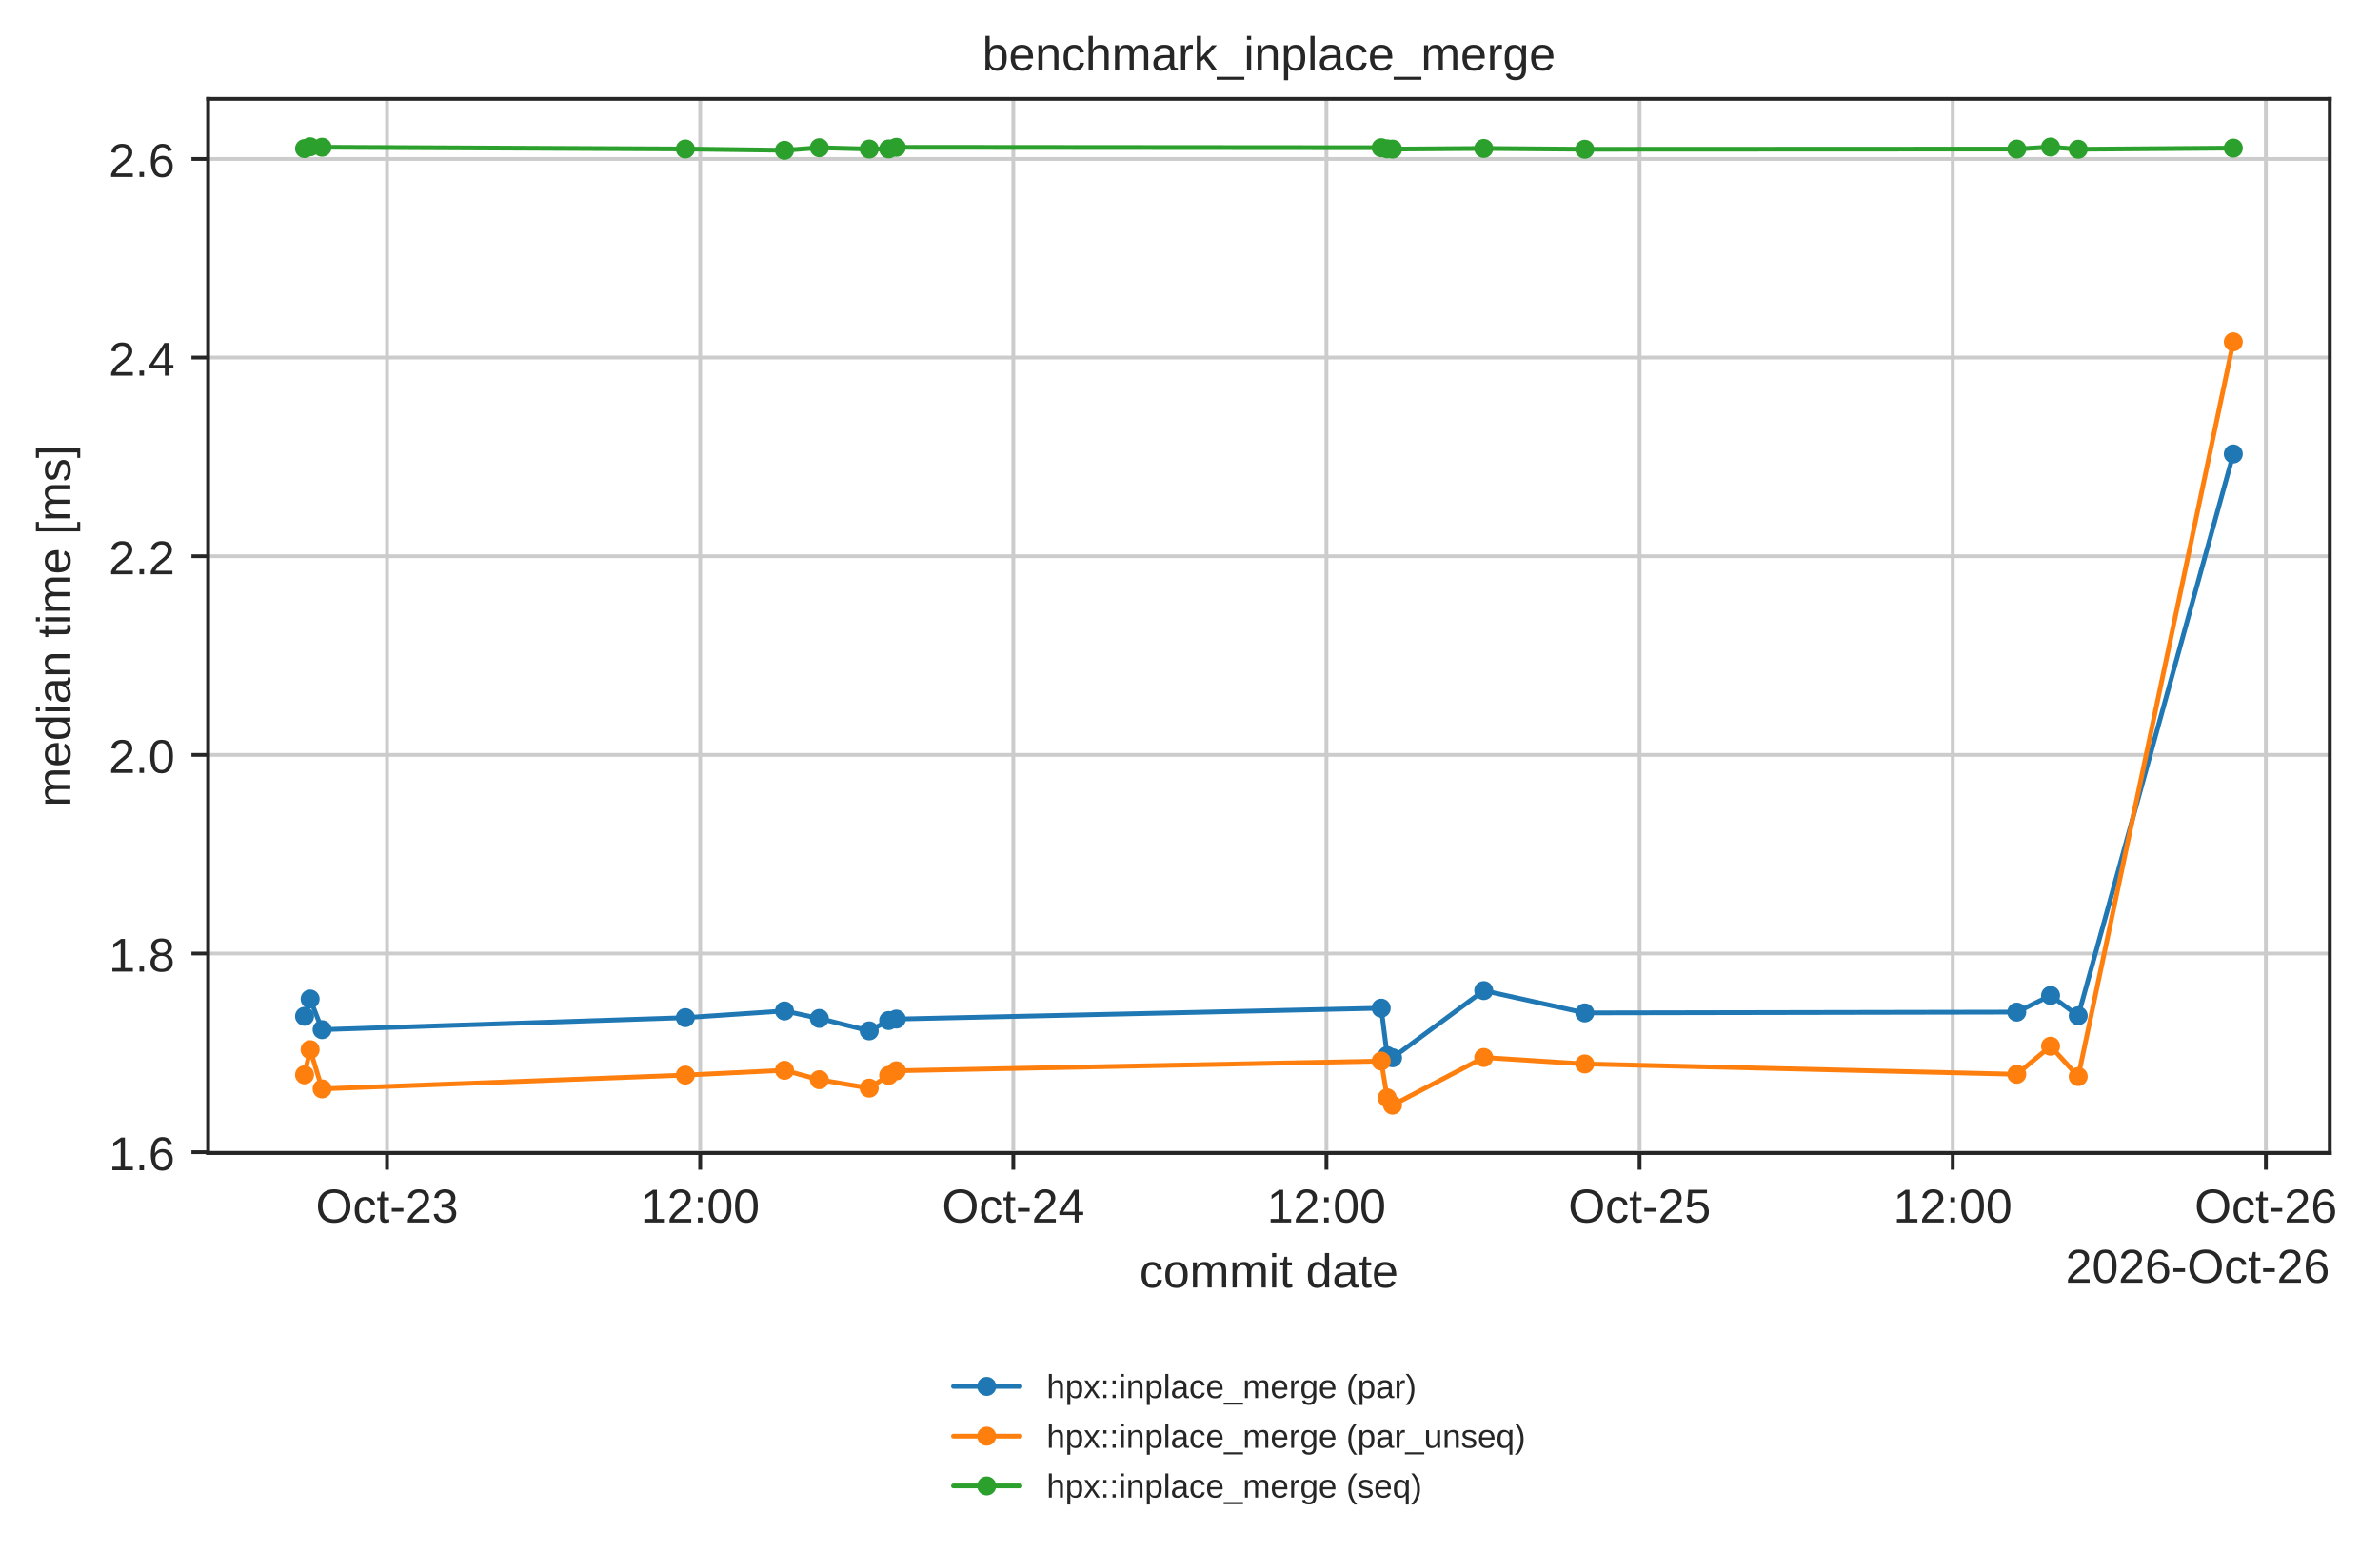
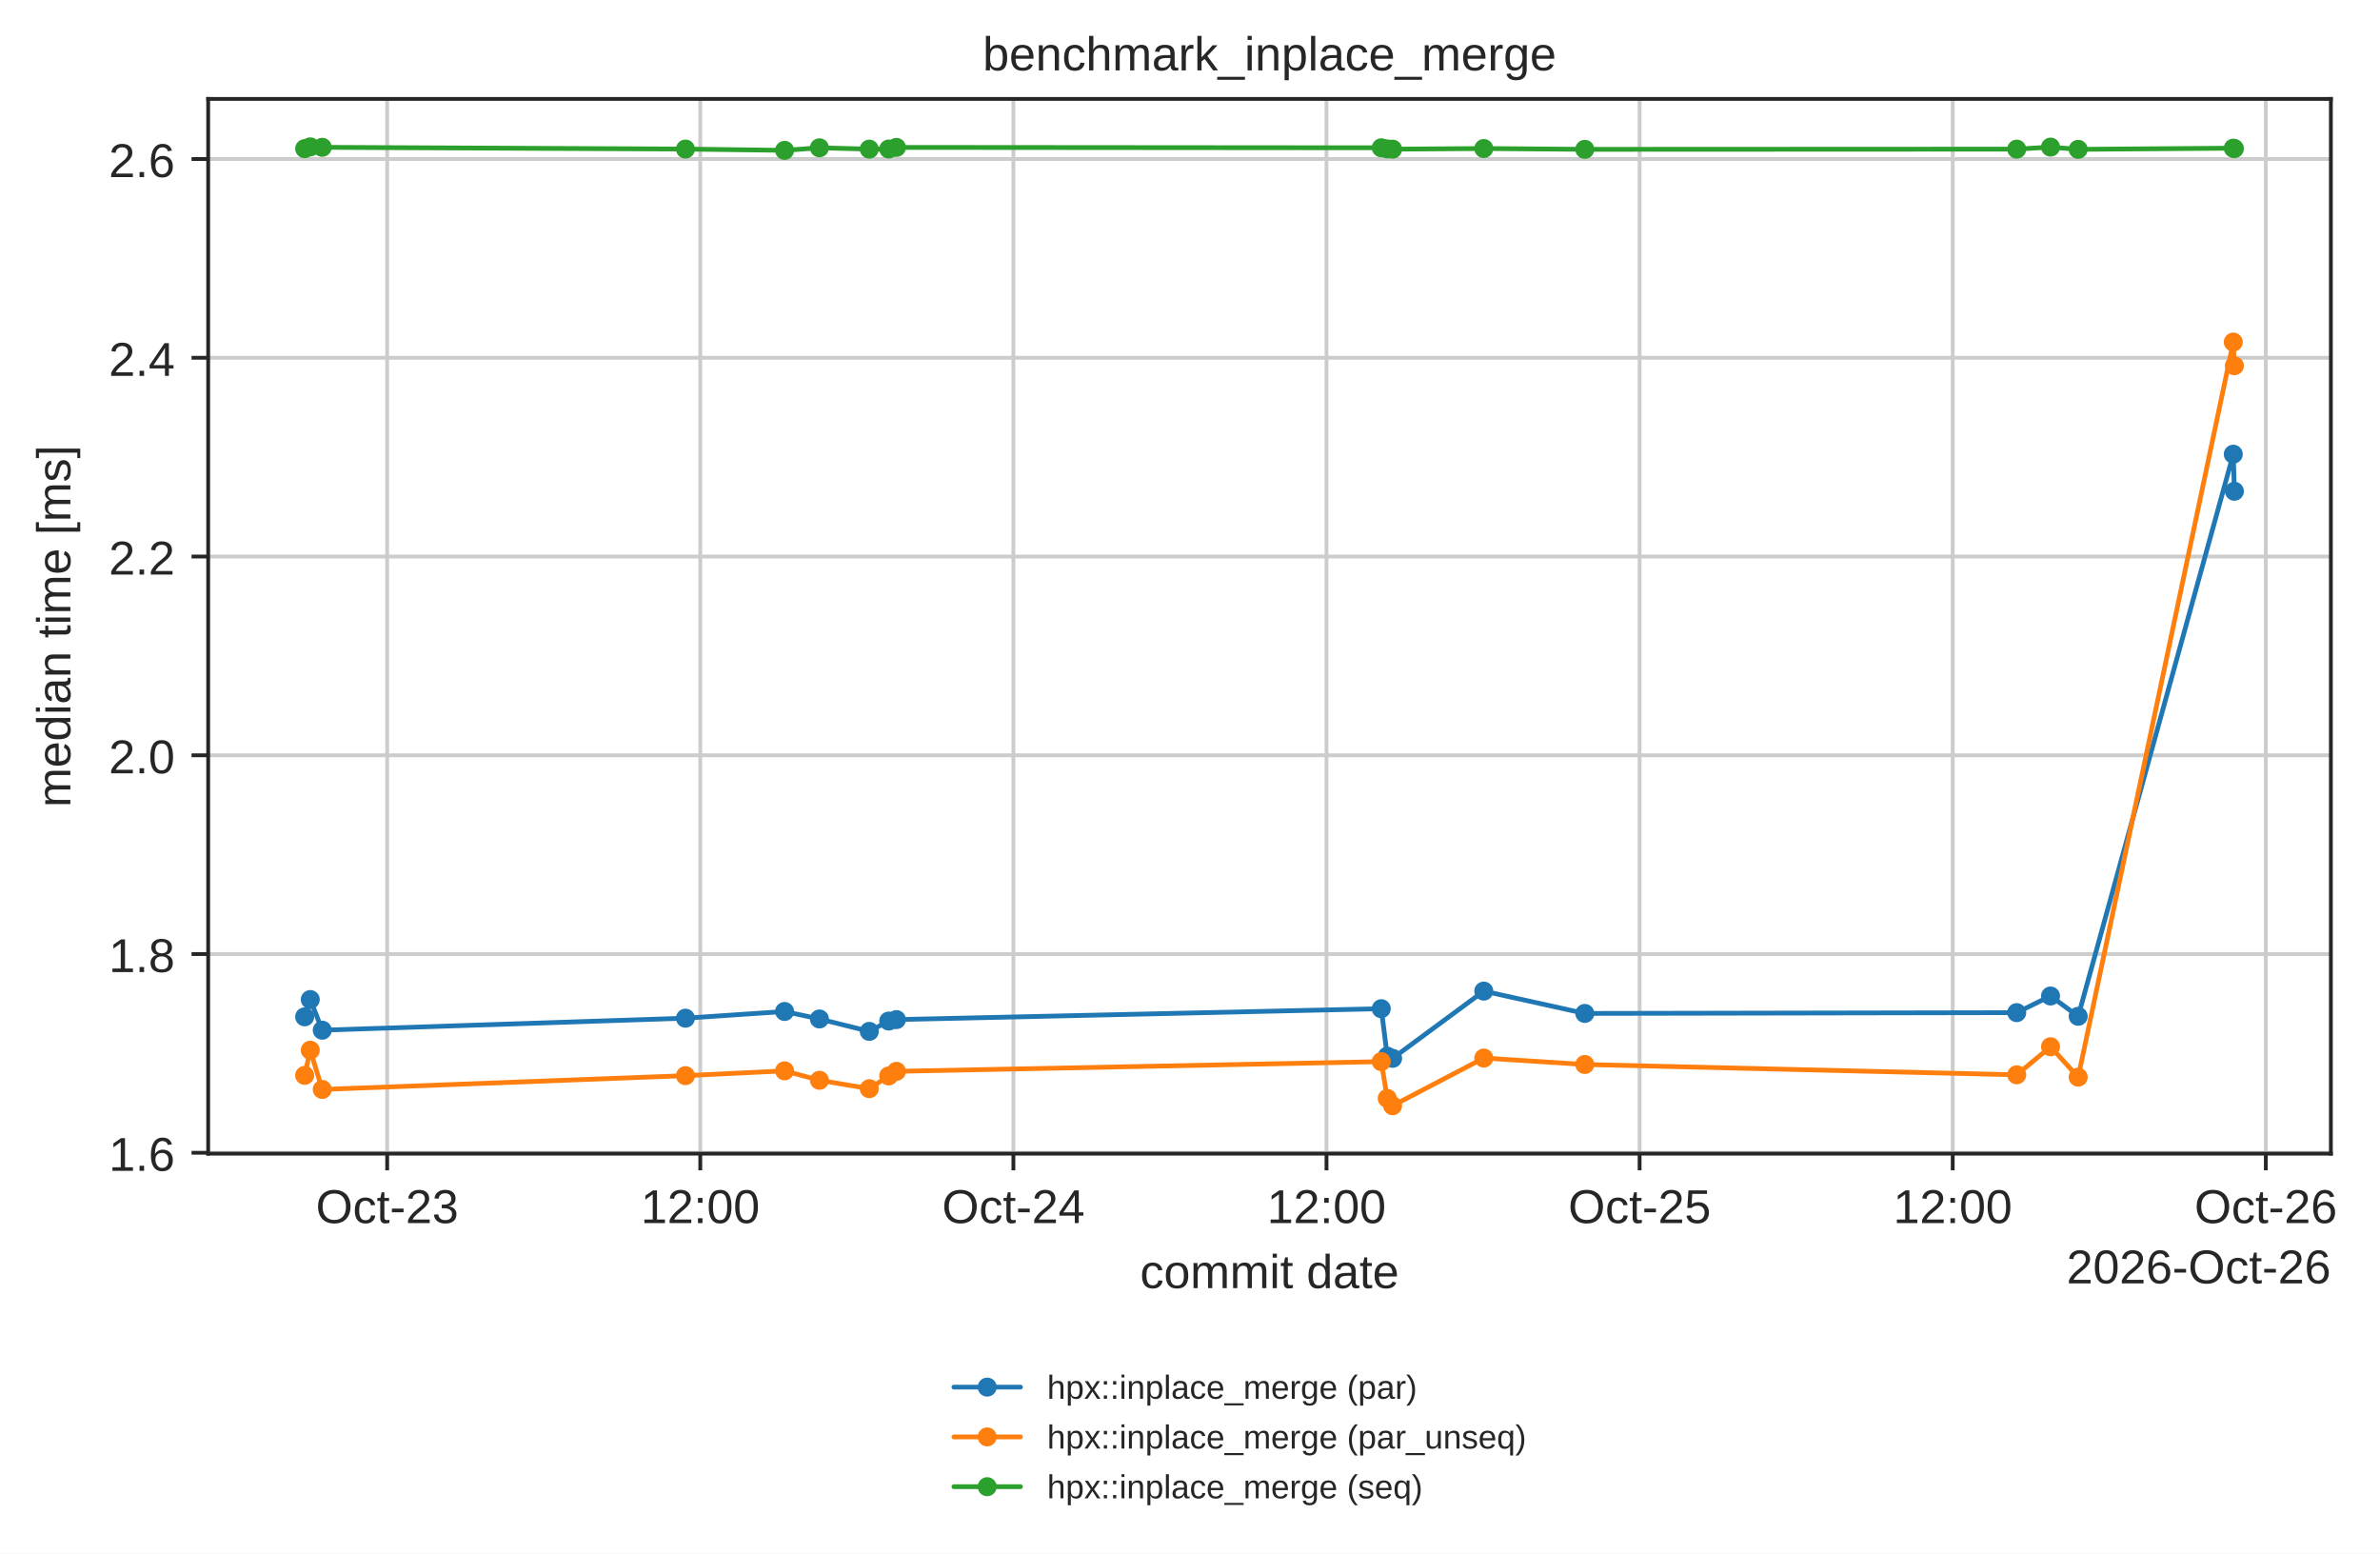
- <svg xmlns="http://www.w3.org/2000/svg" xmlns:xlink="http://www.w3.org/1999/xlink" width="500.75pt" height="326.683pt" viewBox="0 0 500.75 326.683" version="1.1">
+ <svg xmlns="http://www.w3.org/2000/svg" xmlns:xlink="http://www.w3.org/1999/xlink" width="500.511pt" height="326.683pt" viewBox="0 0 500.511 326.683" version="1.1">
  <defs>
    <style type="text/css">*{stroke-linejoin: round; stroke-linecap: butt}</style>
  </defs>
  <g id="figure_1">
    <g id="patch_1">
-       <path d="M 0 326.683  L 500.75 326.683  L 500.75 0  L 0 0  z " style="fill: #ffffff" />
+       <path d="M 0 326.683  L 500.511 326.683  L 500.511 0  L 0 0  z " style="fill: #ffffff" />
    </g>
    <g id="axes_1">
      <g id="patch_2">
        <path d="M 43.781 242.558  L 490.181 242.558  L 490.181 20.798  L 43.781 20.798  z " style="fill: #ffffff" />
      </g>
      <g id="matplotlib.axis_1">
        <g id="xtick_1">
          <g id="line2d_1">
-             <path d="M 81.432 242.558  L 81.432 20.798  " clip-path="url(#p42d5f2c684)" style="fill: none; stroke: #cccccc; stroke-width: 0.8; stroke-linecap: round" />
+             <path d="M 81.422 242.558  L 81.422 20.798  " clip-path="url(#p42d5f2c684)" style="fill: none; stroke: #cccccc; stroke-width: 0.8; stroke-linecap: round" />
          </g>
          <g id="line2d_2">
            <defs>
              <path id="mdfc5214045" d="M 0 0  L 0 3.5  " style="stroke: #262626; stroke-width: 0.8" />
            </defs>
            <g>
-               <use xlink:href="#mdfc5214045" x="81.432" y="242.558" style="fill: #262626; stroke: #262626; stroke-width: 0.8" />
+               <use xlink:href="#mdfc5214045" x="81.422" y="242.558" style="fill: #262626; stroke: #262626; stroke-width: 0.8" />
            </g>
          </g>
          <g id="text_1">
-             <text style="fill: #262626; font: 10px 'Arial', 'DejaVu Sans', 'Liberation Sans', 'Bitstream Vera Sans', sans-serif; text-anchor: middle" x="81.432" y="257.157" transform="rotate(-0 81.43236 257.1569)">Oct-23</text>
+             <text style="fill: #262626; font: 10px 'Arial', 'DejaVu Sans', 'Liberation Sans', 'Bitstream Vera Sans', sans-serif; text-anchor: middle" x="81.422" y="257.157" transform="rotate(-0 81.42232 257.1569)">Oct-23</text>
          </g>
        </g>
        <g id="xtick_2">
          <g id="line2d_3">
-             <path d="M 147.317 242.558  L 147.317 20.798  " clip-path="url(#p42d5f2c684)" style="fill: none; stroke: #cccccc; stroke-width: 0.8; stroke-linecap: round" />
+             <path d="M 147.268 242.558  L 147.268 20.798  " clip-path="url(#p42d5f2c684)" style="fill: none; stroke: #cccccc; stroke-width: 0.8; stroke-linecap: round" />
          </g>
          <g id="line2d_4">
            <g>
-               <use xlink:href="#mdfc5214045" x="147.317" y="242.558" style="fill: #262626; stroke: #262626; stroke-width: 0.8" />
+               <use xlink:href="#mdfc5214045" x="147.268" y="242.558" style="fill: #262626; stroke: #262626; stroke-width: 0.8" />
            </g>
          </g>
          <g id="text_2">
-             <text style="fill: #262626; font: 10px 'Arial', 'DejaVu Sans', 'Liberation Sans', 'Bitstream Vera Sans', sans-serif; text-anchor: middle" x="147.317" y="257.157" transform="rotate(-0 147.3166 257.1569)">12:00</text>
+             <text style="fill: #262626; font: 10px 'Arial', 'DejaVu Sans', 'Liberation Sans', 'Bitstream Vera Sans', sans-serif; text-anchor: middle" x="147.268" y="257.157" transform="rotate(-0 147.2685 257.1569)">12:00</text>
          </g>
        </g>
        <g id="xtick_3">
          <g id="line2d_5">
-             <path d="M 213.201 242.558  L 213.201 20.798  " clip-path="url(#p42d5f2c684)" style="fill: none; stroke: #cccccc; stroke-width: 0.8; stroke-linecap: round" />
+             <path d="M 213.115 242.558  L 213.115 20.798  " clip-path="url(#p42d5f2c684)" style="fill: none; stroke: #cccccc; stroke-width: 0.8; stroke-linecap: round" />
          </g>
          <g id="line2d_6">
            <g>
-               <use xlink:href="#mdfc5214045" x="213.201" y="242.558" style="fill: #262626; stroke: #262626; stroke-width: 0.8" />
+               <use xlink:href="#mdfc5214045" x="213.115" y="242.558" style="fill: #262626; stroke: #262626; stroke-width: 0.8" />
            </g>
          </g>
          <g id="text_3">
-             <text style="fill: #262626; font: 10px 'Arial', 'DejaVu Sans', 'Liberation Sans', 'Bitstream Vera Sans', sans-serif; text-anchor: middle" x="213.201" y="257.157" transform="rotate(-0 213.2009 257.1569)">Oct-24</text>
+             <text style="fill: #262626; font: 10px 'Arial', 'DejaVu Sans', 'Liberation Sans', 'Bitstream Vera Sans', sans-serif; text-anchor: middle" x="213.115" y="257.157" transform="rotate(-0 213.1147 257.1569)">Oct-24</text>
          </g>
        </g>
        <g id="xtick_4">
          <g id="line2d_7">
-             <path d="M 279.085 242.558  L 279.085 20.798  " clip-path="url(#p42d5f2c684)" style="fill: none; stroke: #cccccc; stroke-width: 0.8; stroke-linecap: round" />
+             <path d="M 278.961 242.558  L 278.961 20.798  " clip-path="url(#p42d5f2c684)" style="fill: none; stroke: #cccccc; stroke-width: 0.8; stroke-linecap: round" />
          </g>
          <g id="line2d_8">
            <g>
-               <use xlink:href="#mdfc5214045" x="279.085" y="242.558" style="fill: #262626; stroke: #262626; stroke-width: 0.8" />
+               <use xlink:href="#mdfc5214045" x="278.961" y="242.558" style="fill: #262626; stroke: #262626; stroke-width: 0.8" />
            </g>
          </g>
          <g id="text_4">
-             <text style="fill: #262626; font: 10px 'Arial', 'DejaVu Sans', 'Liberation Sans', 'Bitstream Vera Sans', sans-serif; text-anchor: middle" x="279.085" y="257.157" transform="rotate(-0 279.0852 257.1569)">12:00</text>
+             <text style="fill: #262626; font: 10px 'Arial', 'DejaVu Sans', 'Liberation Sans', 'Bitstream Vera Sans', sans-serif; text-anchor: middle" x="278.961" y="257.157" transform="rotate(-0 278.9608 257.1569)">12:00</text>
          </g>
        </g>
        <g id="xtick_5">
          <g id="line2d_9">
-             <path d="M 344.969 242.558  L 344.969 20.798  " clip-path="url(#p42d5f2c684)" style="fill: none; stroke: #cccccc; stroke-width: 0.8; stroke-linecap: round" />
+             <path d="M 344.807 242.558  L 344.807 20.798  " clip-path="url(#p42d5f2c684)" style="fill: none; stroke: #cccccc; stroke-width: 0.8; stroke-linecap: round" />
          </g>
          <g id="line2d_10">
            <g>
-               <use xlink:href="#mdfc5214045" x="344.969" y="242.558" style="fill: #262626; stroke: #262626; stroke-width: 0.8" />
+               <use xlink:href="#mdfc5214045" x="344.807" y="242.558" style="fill: #262626; stroke: #262626; stroke-width: 0.8" />
            </g>
          </g>
          <g id="text_5">
-             <text style="fill: #262626; font: 10px 'Arial', 'DejaVu Sans', 'Liberation Sans', 'Bitstream Vera Sans', sans-serif; text-anchor: middle" x="344.969" y="257.157" transform="rotate(-0 344.9695 257.1569)">Oct-25</text>
+             <text style="fill: #262626; font: 10px 'Arial', 'DejaVu Sans', 'Liberation Sans', 'Bitstream Vera Sans', sans-serif; text-anchor: middle" x="344.807" y="257.157" transform="rotate(-0 344.807 257.1569)">Oct-25</text>
          </g>
        </g>
        <g id="xtick_6">
          <g id="line2d_11">
-             <path d="M 410.854 242.558  L 410.854 20.798  " clip-path="url(#p42d5f2c684)" style="fill: none; stroke: #cccccc; stroke-width: 0.8; stroke-linecap: round" />
+             <path d="M 410.653 242.558  L 410.653 20.798  " clip-path="url(#p42d5f2c684)" style="fill: none; stroke: #cccccc; stroke-width: 0.8; stroke-linecap: round" />
          </g>
          <g id="line2d_12">
            <g>
-               <use xlink:href="#mdfc5214045" x="410.854" y="242.558" style="fill: #262626; stroke: #262626; stroke-width: 0.8" />
+               <use xlink:href="#mdfc5214045" x="410.653" y="242.558" style="fill: #262626; stroke: #262626; stroke-width: 0.8" />
            </g>
          </g>
          <g id="text_6">
-             <text style="fill: #262626; font: 10px 'Arial', 'DejaVu Sans', 'Liberation Sans', 'Bitstream Vera Sans', sans-serif; text-anchor: middle" x="410.854" y="257.157" transform="rotate(-0 410.8538 257.1569)">12:00</text>
+             <text style="fill: #262626; font: 10px 'Arial', 'DejaVu Sans', 'Liberation Sans', 'Bitstream Vera Sans', sans-serif; text-anchor: middle" x="410.653" y="257.157" transform="rotate(-0 410.6532 257.1569)">12:00</text>
          </g>
        </g>
        <g id="xtick_7">
          <g id="line2d_13">
-             <path d="M 476.738 242.558  L 476.738 20.798  " clip-path="url(#p42d5f2c684)" style="fill: none; stroke: #cccccc; stroke-width: 0.8; stroke-linecap: round" />
+             <path d="M 476.499 242.558  L 476.499 20.798  " clip-path="url(#p42d5f2c684)" style="fill: none; stroke: #cccccc; stroke-width: 0.8; stroke-linecap: round" />
          </g>
          <g id="line2d_14">
            <g>
-               <use xlink:href="#mdfc5214045" x="476.738" y="242.558" style="fill: #262626; stroke: #262626; stroke-width: 0.8" />
+               <use xlink:href="#mdfc5214045" x="476.499" y="242.558" style="fill: #262626; stroke: #262626; stroke-width: 0.8" />
            </g>
          </g>
          <g id="text_7">
-             <text style="fill: #262626; font: 10px 'Arial', 'DejaVu Sans', 'Liberation Sans', 'Bitstream Vera Sans', sans-serif; text-anchor: middle" x="476.738" y="257.157" transform="rotate(-0 476.738 257.1569)">Oct-26</text>
+             <text style="fill: #262626; font: 10px 'Arial', 'DejaVu Sans', 'Liberation Sans', 'Bitstream Vera Sans', sans-serif; text-anchor: middle" x="476.499" y="257.157" transform="rotate(-0 476.4993 257.1569)">Oct-26</text>
          </g>
        </g>
        <g id="text_8">
          <text style="fill: #262626; font: 10px 'Arial', 'DejaVu Sans', 'Liberation Sans', 'Bitstream Vera Sans', sans-serif; text-anchor: middle" x="266.981" y="270.835" transform="rotate(-0 266.9812 270.835)">commit date</text>
        </g>
        <g id="text_9">
          <text style="fill: #262626; font: 10px 'Arial', 'DejaVu Sans', 'Liberation Sans', 'Bitstream Vera Sans', sans-serif; text-anchor: end" x="490.181" y="269.835" transform="rotate(-0 490.1812 269.835)">2026-Oct-26</text>
        </g>
      </g>
      <g id="matplotlib.axis_2">
        <g id="ytick_1">
          <g id="line2d_15">
            <path d="M 43.781 242.374  L 490.181 242.374  " clip-path="url(#p42d5f2c684)" style="fill: none; stroke: #cccccc; stroke-width: 0.8; stroke-linecap: round" />
          </g>
          <g id="line2d_16">
            <defs>
              <path id="m414165cd4d" d="M 0 0  L -3.5 0  " style="stroke: #262626; stroke-width: 0.8" />
            </defs>
            <g>
              <use xlink:href="#m414165cd4d" x="43.781" y="242.374" style="fill: #262626; stroke: #262626; stroke-width: 0.8" />
            </g>
          </g>
          <g id="text_10">
            <text style="fill: #262626; font: 10px 'Arial', 'DejaVu Sans', 'Liberation Sans', 'Bitstream Vera Sans', sans-serif; text-anchor: end" x="36.781" y="246.173" transform="rotate(-0 36.78125 246.1732)">1.6</text>
          </g>
        </g>
        <g id="ytick_2">
          <g id="line2d_17">
            <path d="M 43.781 200.586  L 490.181 200.586  " clip-path="url(#p42d5f2c684)" style="fill: none; stroke: #cccccc; stroke-width: 0.8; stroke-linecap: round" />
          </g>
          <g id="line2d_18">
            <g>
              <use xlink:href="#m414165cd4d" x="43.781" y="200.586" style="fill: #262626; stroke: #262626; stroke-width: 0.8" />
            </g>
          </g>
          <g id="text_11">
            <text style="fill: #262626; font: 10px 'Arial', 'DejaVu Sans', 'Liberation Sans', 'Bitstream Vera Sans', sans-serif; text-anchor: end" x="36.781" y="204.385" transform="rotate(-0 36.78125 204.3849)">1.8</text>
          </g>
        </g>
        <g id="ytick_3">
          <g id="line2d_19">
            <path d="M 43.781 158.797  L 490.181 158.797  " clip-path="url(#p42d5f2c684)" style="fill: none; stroke: #cccccc; stroke-width: 0.8; stroke-linecap: round" />
          </g>
          <g id="line2d_20">
            <g>
              <use xlink:href="#m414165cd4d" x="43.781" y="158.797" style="fill: #262626; stroke: #262626; stroke-width: 0.8" />
            </g>
          </g>
          <g id="text_12">
            <text style="fill: #262626; font: 10px 'Arial', 'DejaVu Sans', 'Liberation Sans', 'Bitstream Vera Sans', sans-serif; text-anchor: end" x="36.781" y="162.596" transform="rotate(-0 36.78125 162.5965)">2.0</text>
          </g>
        </g>
        <g id="ytick_4">
          <g id="line2d_21">
            <path d="M 43.781 117.009  L 490.181 117.009  " clip-path="url(#p42d5f2c684)" style="fill: none; stroke: #cccccc; stroke-width: 0.8; stroke-linecap: round" />
          </g>
          <g id="line2d_22">
            <g>
              <use xlink:href="#m414165cd4d" x="43.781" y="117.009" style="fill: #262626; stroke: #262626; stroke-width: 0.8" />
            </g>
          </g>
          <g id="text_13">
            <text style="fill: #262626; font: 10px 'Arial', 'DejaVu Sans', 'Liberation Sans', 'Bitstream Vera Sans', sans-serif; text-anchor: end" x="36.781" y="120.808" transform="rotate(-0 36.78125 120.8081)">2.2</text>
          </g>
        </g>
        <g id="ytick_5">
          <g id="line2d_23">
            <path d="M 43.781 75.221  L 490.181 75.221  " clip-path="url(#p42d5f2c684)" style="fill: none; stroke: #cccccc; stroke-width: 0.8; stroke-linecap: round" />
          </g>
          <g id="line2d_24">
            <g>
              <use xlink:href="#m414165cd4d" x="43.781" y="75.221" style="fill: #262626; stroke: #262626; stroke-width: 0.8" />
            </g>
          </g>
          <g id="text_14">
            <text style="fill: #262626; font: 10px 'Arial', 'DejaVu Sans', 'Liberation Sans', 'Bitstream Vera Sans', sans-serif; text-anchor: end" x="36.781" y="79.02" transform="rotate(-0 36.78125 79.01972)">2.4</text>
          </g>
        </g>
        <g id="ytick_6">
          <g id="line2d_25">
            <path d="M 43.781 33.432  L 490.181 33.432  " clip-path="url(#p42d5f2c684)" style="fill: none; stroke: #cccccc; stroke-width: 0.8; stroke-linecap: round" />
          </g>
          <g id="line2d_26">
            <g>
              <use xlink:href="#m414165cd4d" x="43.781" y="33.432" style="fill: #262626; stroke: #262626; stroke-width: 0.8" />
            </g>
          </g>
          <g id="text_15">
            <text style="fill: #262626; font: 10px 'Arial', 'DejaVu Sans', 'Liberation Sans', 'Bitstream Vera Sans', sans-serif; text-anchor: end" x="36.781" y="37.231" transform="rotate(-0 36.78125 37.23134)">2.6</text>
          </g>
        </g>
        <g id="text_16">
          <text style="fill: #262626; font: 10px 'Arial', 'DejaVu Sans', 'Liberation Sans', 'Bitstream Vera Sans', sans-serif; text-anchor: middle" x="14.798" y="131.678" transform="rotate(-90 14.79844 131.6784)">median time [ms]</text>
        </g>
      </g>
      <g id="line2d_27">
-         <path d="M 64.072 213.791  L 65.25 210.157  L 67.769 216.601  L 144.196 214.078  L 165.057 212.667  L 172.386 214.241  L 182.88 216.853  L 186.969 214.681  L 188.589 214.374  L 290.61 212.083  L 291.869 222.065  L 292.996 222.517  L 312.181 208.383  L 333.438 213.077  L 424.326 212.911  L 431.436 209.413  L 437.255 213.679  L 469.89 95.498  " clip-path="url(#p42d5f2c684)" style="fill: none; stroke: #1f77b4; stroke-linecap: round" />
+         <path d="M 64.072 213.791  L 65.249 210.157  L 67.767 216.601  L 144.15 214.078  L 164.998 212.667  L 172.324 214.241  L 182.812 216.853  L 186.898 214.681  L 188.517 214.374  L 290.479 212.083  L 291.737 222.065  L 292.863 222.517  L 312.038 208.383  L 333.282 213.077  L 424.118 212.911  L 431.224 209.413  L 437.039 213.679  L 469.656 95.498  L 469.89 103.29  " clip-path="url(#p42d5f2c684)" style="fill: none; stroke: #1f77b4; stroke-linecap: round" />
        <defs>
          <path id="m20e5526daa" d="M 0 1.5  C 0.398 1.5 0.779 1.342 1.061 1.061  C 1.342 0.779 1.5 0.398 1.5 0  C 1.5 -0.398 1.342 -0.779 1.061 -1.061  C 0.779 -1.342 0.398 -1.5 0 -1.5  C -0.398 -1.5 -0.779 -1.342 -1.061 -1.061  C -1.342 -0.779 -1.5 -0.398 -1.5 0  C -1.5 0.398 -1.342 0.779 -1.061 1.061  C -0.779 1.342 -0.398 1.5 0 1.5  z " style="stroke: #1f77b4" />
        </defs>
        <g clip-path="url(#p42d5f2c684)">
          <use xlink:href="#m20e5526daa" x="64.072" y="213.791" style="fill: #1f77b4; stroke: #1f77b4" />
-           <use xlink:href="#m20e5526daa" x="65.25" y="210.157" style="fill: #1f77b4; stroke: #1f77b4" />
-           <use xlink:href="#m20e5526daa" x="67.769" y="216.601" style="fill: #1f77b4; stroke: #1f77b4" />
-           <use xlink:href="#m20e5526daa" x="144.196" y="214.078" style="fill: #1f77b4; stroke: #1f77b4" />
-           <use xlink:href="#m20e5526daa" x="165.057" y="212.667" style="fill: #1f77b4; stroke: #1f77b4" />
-           <use xlink:href="#m20e5526daa" x="172.386" y="214.241" style="fill: #1f77b4; stroke: #1f77b4" />
-           <use xlink:href="#m20e5526daa" x="182.88" y="216.853" style="fill: #1f77b4; stroke: #1f77b4" />
-           <use xlink:href="#m20e5526daa" x="186.969" y="214.681" style="fill: #1f77b4; stroke: #1f77b4" />
-           <use xlink:href="#m20e5526daa" x="188.589" y="214.374" style="fill: #1f77b4; stroke: #1f77b4" />
-           <use xlink:href="#m20e5526daa" x="290.61" y="212.083" style="fill: #1f77b4; stroke: #1f77b4" />
-           <use xlink:href="#m20e5526daa" x="291.869" y="222.065" style="fill: #1f77b4; stroke: #1f77b4" />
-           <use xlink:href="#m20e5526daa" x="292.996" y="222.517" style="fill: #1f77b4; stroke: #1f77b4" />
-           <use xlink:href="#m20e5526daa" x="312.181" y="208.383" style="fill: #1f77b4; stroke: #1f77b4" />
-           <use xlink:href="#m20e5526daa" x="333.438" y="213.077" style="fill: #1f77b4; stroke: #1f77b4" />
-           <use xlink:href="#m20e5526daa" x="424.326" y="212.911" style="fill: #1f77b4; stroke: #1f77b4" />
-           <use xlink:href="#m20e5526daa" x="431.436" y="209.413" style="fill: #1f77b4; stroke: #1f77b4" />
-           <use xlink:href="#m20e5526daa" x="437.255" y="213.679" style="fill: #1f77b4; stroke: #1f77b4" />
-           <use xlink:href="#m20e5526daa" x="469.89" y="95.498" style="fill: #1f77b4; stroke: #1f77b4" />
+           <use xlink:href="#m20e5526daa" x="65.249" y="210.157" style="fill: #1f77b4; stroke: #1f77b4" />
+           <use xlink:href="#m20e5526daa" x="67.767" y="216.601" style="fill: #1f77b4; stroke: #1f77b4" />
+           <use xlink:href="#m20e5526daa" x="144.15" y="214.078" style="fill: #1f77b4; stroke: #1f77b4" />
+           <use xlink:href="#m20e5526daa" x="164.998" y="212.667" style="fill: #1f77b4; stroke: #1f77b4" />
+           <use xlink:href="#m20e5526daa" x="172.324" y="214.241" style="fill: #1f77b4; stroke: #1f77b4" />
+           <use xlink:href="#m20e5526daa" x="182.812" y="216.853" style="fill: #1f77b4; stroke: #1f77b4" />
+           <use xlink:href="#m20e5526daa" x="186.898" y="214.681" style="fill: #1f77b4; stroke: #1f77b4" />
+           <use xlink:href="#m20e5526daa" x="188.517" y="214.374" style="fill: #1f77b4; stroke: #1f77b4" />
+           <use xlink:href="#m20e5526daa" x="290.479" y="212.083" style="fill: #1f77b4; stroke: #1f77b4" />
+           <use xlink:href="#m20e5526daa" x="291.737" y="222.065" style="fill: #1f77b4; stroke: #1f77b4" />
+           <use xlink:href="#m20e5526daa" x="292.863" y="222.517" style="fill: #1f77b4; stroke: #1f77b4" />
+           <use xlink:href="#m20e5526daa" x="312.038" y="208.383" style="fill: #1f77b4; stroke: #1f77b4" />
+           <use xlink:href="#m20e5526daa" x="333.282" y="213.077" style="fill: #1f77b4; stroke: #1f77b4" />
+           <use xlink:href="#m20e5526daa" x="424.118" y="212.911" style="fill: #1f77b4; stroke: #1f77b4" />
+           <use xlink:href="#m20e5526daa" x="431.224" y="209.413" style="fill: #1f77b4; stroke: #1f77b4" />
+           <use xlink:href="#m20e5526daa" x="437.039" y="213.679" style="fill: #1f77b4; stroke: #1f77b4" />
+           <use xlink:href="#m20e5526daa" x="469.656" y="95.498" style="fill: #1f77b4; stroke: #1f77b4" />
+           <use xlink:href="#m20e5526daa" x="469.89" y="103.29" style="fill: #1f77b4; stroke: #1f77b4" />
        </g>
      </g>
      <g id="line2d_28">
-         <path d="M 64.072 226.105  L 65.25 220.811  L 67.769 229.06  L 144.196 226.161  L 165.057 225.149  L 172.386 227.131  L 182.88 228.897  L 186.969 226.219  L 188.589 225.251  L 290.61 223.211  L 291.869 230.943  L 292.996 232.478  L 312.181 222.46  L 333.438 223.813  L 424.326 225.983  L 431.436 220.082  L 437.255 226.471  L 469.89 71.924  " clip-path="url(#p42d5f2c684)" style="fill: none; stroke: #ff7f0e; stroke-linecap: round" />
+         <path d="M 64.072 226.105  L 65.249 220.811  L 67.767 229.06  L 144.15 226.161  L 164.998 225.149  L 172.324 227.131  L 182.812 228.897  L 186.898 226.219  L 188.517 225.251  L 290.479 223.211  L 291.737 230.943  L 292.863 232.478  L 312.038 222.46  L 333.282 223.813  L 424.118 225.983  L 431.224 220.082  L 437.039 226.471  L 469.656 71.924  L 469.89 76.894  " clip-path="url(#p42d5f2c684)" style="fill: none; stroke: #ff7f0e; stroke-linecap: round" />
        <defs>
          <path id="m8123a8acb4" d="M 0 1.5  C 0.398 1.5 0.779 1.342 1.061 1.061  C 1.342 0.779 1.5 0.398 1.5 0  C 1.5 -0.398 1.342 -0.779 1.061 -1.061  C 0.779 -1.342 0.398 -1.5 0 -1.5  C -0.398 -1.5 -0.779 -1.342 -1.061 -1.061  C -1.342 -0.779 -1.5 -0.398 -1.5 0  C -1.5 0.398 -1.342 0.779 -1.061 1.061  C -0.779 1.342 -0.398 1.5 0 1.5  z " style="stroke: #ff7f0e" />
        </defs>
        <g clip-path="url(#p42d5f2c684)">
          <use xlink:href="#m8123a8acb4" x="64.072" y="226.105" style="fill: #ff7f0e; stroke: #ff7f0e" />
-           <use xlink:href="#m8123a8acb4" x="65.25" y="220.811" style="fill: #ff7f0e; stroke: #ff7f0e" />
-           <use xlink:href="#m8123a8acb4" x="67.769" y="229.06" style="fill: #ff7f0e; stroke: #ff7f0e" />
-           <use xlink:href="#m8123a8acb4" x="144.196" y="226.161" style="fill: #ff7f0e; stroke: #ff7f0e" />
-           <use xlink:href="#m8123a8acb4" x="165.057" y="225.149" style="fill: #ff7f0e; stroke: #ff7f0e" />
-           <use xlink:href="#m8123a8acb4" x="172.386" y="227.131" style="fill: #ff7f0e; stroke: #ff7f0e" />
-           <use xlink:href="#m8123a8acb4" x="182.88" y="228.897" style="fill: #ff7f0e; stroke: #ff7f0e" />
-           <use xlink:href="#m8123a8acb4" x="186.969" y="226.219" style="fill: #ff7f0e; stroke: #ff7f0e" />
-           <use xlink:href="#m8123a8acb4" x="188.589" y="225.251" style="fill: #ff7f0e; stroke: #ff7f0e" />
-           <use xlink:href="#m8123a8acb4" x="290.61" y="223.211" style="fill: #ff7f0e; stroke: #ff7f0e" />
-           <use xlink:href="#m8123a8acb4" x="291.869" y="230.943" style="fill: #ff7f0e; stroke: #ff7f0e" />
-           <use xlink:href="#m8123a8acb4" x="292.996" y="232.478" style="fill: #ff7f0e; stroke: #ff7f0e" />
-           <use xlink:href="#m8123a8acb4" x="312.181" y="222.46" style="fill: #ff7f0e; stroke: #ff7f0e" />
-           <use xlink:href="#m8123a8acb4" x="333.438" y="223.813" style="fill: #ff7f0e; stroke: #ff7f0e" />
-           <use xlink:href="#m8123a8acb4" x="424.326" y="225.983" style="fill: #ff7f0e; stroke: #ff7f0e" />
-           <use xlink:href="#m8123a8acb4" x="431.436" y="220.082" style="fill: #ff7f0e; stroke: #ff7f0e" />
-           <use xlink:href="#m8123a8acb4" x="437.255" y="226.471" style="fill: #ff7f0e; stroke: #ff7f0e" />
-           <use xlink:href="#m8123a8acb4" x="469.89" y="71.924" style="fill: #ff7f0e; stroke: #ff7f0e" />
+           <use xlink:href="#m8123a8acb4" x="65.249" y="220.811" style="fill: #ff7f0e; stroke: #ff7f0e" />
+           <use xlink:href="#m8123a8acb4" x="67.767" y="229.06" style="fill: #ff7f0e; stroke: #ff7f0e" />
+           <use xlink:href="#m8123a8acb4" x="144.15" y="226.161" style="fill: #ff7f0e; stroke: #ff7f0e" />
+           <use xlink:href="#m8123a8acb4" x="164.998" y="225.149" style="fill: #ff7f0e; stroke: #ff7f0e" />
+           <use xlink:href="#m8123a8acb4" x="172.324" y="227.131" style="fill: #ff7f0e; stroke: #ff7f0e" />
+           <use xlink:href="#m8123a8acb4" x="182.812" y="228.897" style="fill: #ff7f0e; stroke: #ff7f0e" />
+           <use xlink:href="#m8123a8acb4" x="186.898" y="226.219" style="fill: #ff7f0e; stroke: #ff7f0e" />
+           <use xlink:href="#m8123a8acb4" x="188.517" y="225.251" style="fill: #ff7f0e; stroke: #ff7f0e" />
+           <use xlink:href="#m8123a8acb4" x="290.479" y="223.211" style="fill: #ff7f0e; stroke: #ff7f0e" />
+           <use xlink:href="#m8123a8acb4" x="291.737" y="230.943" style="fill: #ff7f0e; stroke: #ff7f0e" />
+           <use xlink:href="#m8123a8acb4" x="292.863" y="232.478" style="fill: #ff7f0e; stroke: #ff7f0e" />
+           <use xlink:href="#m8123a8acb4" x="312.038" y="222.46" style="fill: #ff7f0e; stroke: #ff7f0e" />
+           <use xlink:href="#m8123a8acb4" x="333.282" y="223.813" style="fill: #ff7f0e; stroke: #ff7f0e" />
+           <use xlink:href="#m8123a8acb4" x="424.118" y="225.983" style="fill: #ff7f0e; stroke: #ff7f0e" />
+           <use xlink:href="#m8123a8acb4" x="431.224" y="220.082" style="fill: #ff7f0e; stroke: #ff7f0e" />
+           <use xlink:href="#m8123a8acb4" x="437.039" y="226.471" style="fill: #ff7f0e; stroke: #ff7f0e" />
+           <use xlink:href="#m8123a8acb4" x="469.656" y="71.924" style="fill: #ff7f0e; stroke: #ff7f0e" />
+           <use xlink:href="#m8123a8acb4" x="469.89" y="76.894" style="fill: #ff7f0e; stroke: #ff7f0e" />
        </g>
      </g>
      <g id="line2d_29">
-         <path d="M 64.072 31.254  L 65.25 30.878  L 67.769 30.974  L 144.196 31.34  L 165.057 31.613  L 172.386 31.075  L 182.88 31.352  L 186.969 31.329  L 188.589 30.991  L 290.61 31.072  L 291.869 31.313  L 292.996 31.363  L 312.181 31.228  L 333.438 31.398  L 424.326 31.356  L 431.436 30.929  L 437.255 31.399  L 469.89 31.153  " clip-path="url(#p42d5f2c684)" style="fill: none; stroke: #2ca02c; stroke-linecap: round" />
+         <path d="M 64.072 31.254  L 65.249 30.878  L 67.767 30.974  L 144.15 31.34  L 164.998 31.613  L 172.324 31.075  L 182.812 31.352  L 186.898 31.329  L 188.517 30.991  L 290.479 31.072  L 291.737 31.313  L 292.863 31.363  L 312.038 31.228  L 333.282 31.398  L 424.118 31.356  L 431.224 30.929  L 437.039 31.399  L 469.656 31.153  L 469.89 31.239  " clip-path="url(#p42d5f2c684)" style="fill: none; stroke: #2ca02c; stroke-linecap: round" />
        <defs>
          <path id="mc7b11249e2" d="M 0 1.5  C 0.398 1.5 0.779 1.342 1.061 1.061  C 1.342 0.779 1.5 0.398 1.5 0  C 1.5 -0.398 1.342 -0.779 1.061 -1.061  C 0.779 -1.342 0.398 -1.5 0 -1.5  C -0.398 -1.5 -0.779 -1.342 -1.061 -1.061  C -1.342 -0.779 -1.5 -0.398 -1.5 0  C -1.5 0.398 -1.342 0.779 -1.061 1.061  C -0.779 1.342 -0.398 1.5 0 1.5  z " style="stroke: #2ca02c" />
        </defs>
        <g clip-path="url(#p42d5f2c684)">
          <use xlink:href="#mc7b11249e2" x="64.072" y="31.254" style="fill: #2ca02c; stroke: #2ca02c" />
-           <use xlink:href="#mc7b11249e2" x="65.25" y="30.878" style="fill: #2ca02c; stroke: #2ca02c" />
-           <use xlink:href="#mc7b11249e2" x="67.769" y="30.974" style="fill: #2ca02c; stroke: #2ca02c" />
-           <use xlink:href="#mc7b11249e2" x="144.196" y="31.34" style="fill: #2ca02c; stroke: #2ca02c" />
-           <use xlink:href="#mc7b11249e2" x="165.057" y="31.613" style="fill: #2ca02c; stroke: #2ca02c" />
-           <use xlink:href="#mc7b11249e2" x="172.386" y="31.075" style="fill: #2ca02c; stroke: #2ca02c" />
-           <use xlink:href="#mc7b11249e2" x="182.88" y="31.352" style="fill: #2ca02c; stroke: #2ca02c" />
-           <use xlink:href="#mc7b11249e2" x="186.969" y="31.329" style="fill: #2ca02c; stroke: #2ca02c" />
-           <use xlink:href="#mc7b11249e2" x="188.589" y="30.991" style="fill: #2ca02c; stroke: #2ca02c" />
-           <use xlink:href="#mc7b11249e2" x="290.61" y="31.072" style="fill: #2ca02c; stroke: #2ca02c" />
-           <use xlink:href="#mc7b11249e2" x="291.869" y="31.313" style="fill: #2ca02c; stroke: #2ca02c" />
-           <use xlink:href="#mc7b11249e2" x="292.996" y="31.363" style="fill: #2ca02c; stroke: #2ca02c" />
-           <use xlink:href="#mc7b11249e2" x="312.181" y="31.228" style="fill: #2ca02c; stroke: #2ca02c" />
-           <use xlink:href="#mc7b11249e2" x="333.438" y="31.398" style="fill: #2ca02c; stroke: #2ca02c" />
-           <use xlink:href="#mc7b11249e2" x="424.326" y="31.356" style="fill: #2ca02c; stroke: #2ca02c" />
-           <use xlink:href="#mc7b11249e2" x="431.436" y="30.929" style="fill: #2ca02c; stroke: #2ca02c" />
-           <use xlink:href="#mc7b11249e2" x="437.255" y="31.399" style="fill: #2ca02c; stroke: #2ca02c" />
-           <use xlink:href="#mc7b11249e2" x="469.89" y="31.153" style="fill: #2ca02c; stroke: #2ca02c" />
+           <use xlink:href="#mc7b11249e2" x="65.249" y="30.878" style="fill: #2ca02c; stroke: #2ca02c" />
+           <use xlink:href="#mc7b11249e2" x="67.767" y="30.974" style="fill: #2ca02c; stroke: #2ca02c" />
+           <use xlink:href="#mc7b11249e2" x="144.15" y="31.34" style="fill: #2ca02c; stroke: #2ca02c" />
+           <use xlink:href="#mc7b11249e2" x="164.998" y="31.613" style="fill: #2ca02c; stroke: #2ca02c" />
+           <use xlink:href="#mc7b11249e2" x="172.324" y="31.075" style="fill: #2ca02c; stroke: #2ca02c" />
+           <use xlink:href="#mc7b11249e2" x="182.812" y="31.352" style="fill: #2ca02c; stroke: #2ca02c" />
+           <use xlink:href="#mc7b11249e2" x="186.898" y="31.329" style="fill: #2ca02c; stroke: #2ca02c" />
+           <use xlink:href="#mc7b11249e2" x="188.517" y="30.991" style="fill: #2ca02c; stroke: #2ca02c" />
+           <use xlink:href="#mc7b11249e2" x="290.479" y="31.072" style="fill: #2ca02c; stroke: #2ca02c" />
+           <use xlink:href="#mc7b11249e2" x="291.737" y="31.313" style="fill: #2ca02c; stroke: #2ca02c" />
+           <use xlink:href="#mc7b11249e2" x="292.863" y="31.363" style="fill: #2ca02c; stroke: #2ca02c" />
+           <use xlink:href="#mc7b11249e2" x="312.038" y="31.228" style="fill: #2ca02c; stroke: #2ca02c" />
+           <use xlink:href="#mc7b11249e2" x="333.282" y="31.398" style="fill: #2ca02c; stroke: #2ca02c" />
+           <use xlink:href="#mc7b11249e2" x="424.118" y="31.356" style="fill: #2ca02c; stroke: #2ca02c" />
+           <use xlink:href="#mc7b11249e2" x="431.224" y="30.929" style="fill: #2ca02c; stroke: #2ca02c" />
+           <use xlink:href="#mc7b11249e2" x="437.039" y="31.399" style="fill: #2ca02c; stroke: #2ca02c" />
+           <use xlink:href="#mc7b11249e2" x="469.656" y="31.153" style="fill: #2ca02c; stroke: #2ca02c" />
+           <use xlink:href="#mc7b11249e2" x="469.89" y="31.239" style="fill: #2ca02c; stroke: #2ca02c" />
        </g>
      </g>
      <g id="patch_3">
        <path d="M 43.781 242.558  L 43.781 20.798  " style="fill: none; stroke: #262626; stroke-width: 0.8; stroke-linejoin: miter; stroke-linecap: square" />
      </g>
      <g id="patch_4">
        <path d="M 490.181 242.558  L 490.181 20.798  " style="fill: none; stroke: #262626; stroke-width: 0.8; stroke-linejoin: miter; stroke-linecap: square" />
      </g>
      <g id="patch_5">
        <path d="M 43.781 242.558  L 490.181 242.558  " style="fill: none; stroke: #262626; stroke-width: 0.8; stroke-linejoin: miter; stroke-linecap: square" />
      </g>
      <g id="patch_6">
        <path d="M 43.781 20.798  L 490.181 20.798  " style="fill: none; stroke: #262626; stroke-width: 0.8; stroke-linejoin: miter; stroke-linecap: square" />
      </g>
      <g id="text_17">
        <text style="fill: #262626; font: 10px 'Arial', 'DejaVu Sans', 'Liberation Sans', 'Bitstream Vera Sans', sans-serif; text-anchor: middle" x="266.981" y="14.798" transform="rotate(-0 266.9812 14.79844)">benchmark_inplace_merge</text>
      </g>
      <g id="legend_1">
        <g id="line2d_30">
          <path d="M 200.604 291.644  L 207.604 291.644  L 214.604 291.644  " style="fill: none; stroke: #1f77b4; stroke-linecap: round" />
          <g>
            <use xlink:href="#m20e5526daa" x="207.604" y="291.644" style="fill: #1f77b4; stroke: #1f77b4" />
          </g>
        </g>
        <g id="text_18">
          <text style="fill: #262626; font: 7px 'Arial', 'DejaVu Sans', 'Liberation Sans', 'Bitstream Vera Sans', sans-serif; text-anchor: start" x="220.204" y="294.094" transform="rotate(-0 220.2038 294.0941)">hpx::inplace_merge (par)</text>
        </g>
        <g id="line2d_31">
          <path d="M 200.604 302.114  L 207.604 302.114  L 214.604 302.114  " style="fill: none; stroke: #ff7f0e; stroke-linecap: round" />
          <g>
            <use xlink:href="#m8123a8acb4" x="207.604" y="302.114" style="fill: #ff7f0e; stroke: #ff7f0e" />
          </g>
        </g>
        <g id="text_19">
          <text style="fill: #262626; font: 7px 'Arial', 'DejaVu Sans', 'Liberation Sans', 'Bitstream Vera Sans', sans-serif; text-anchor: start" x="220.204" y="304.564" transform="rotate(-0 220.2038 304.5635)">hpx::inplace_merge (par_unseq)</text>
        </g>
        <g id="line2d_32">
          <path d="M 200.604 312.583  L 207.604 312.583  L 214.604 312.583  " style="fill: none; stroke: #2ca02c; stroke-linecap: round" />
          <g>
            <use xlink:href="#mc7b11249e2" x="207.604" y="312.583" style="fill: #2ca02c; stroke: #2ca02c" />
          </g>
        </g>
        <g id="text_20">
          <text style="fill: #262626; font: 7px 'Arial', 'DejaVu Sans', 'Liberation Sans', 'Bitstream Vera Sans', sans-serif; text-anchor: start" x="220.204" y="315.033" transform="rotate(-0 220.2038 315.0329)">hpx::inplace_merge (seq)</text>
        </g>
      </g>
    </g>
  </g>
  <defs>
    <clipPath id="p42d5f2c684">
      <rect x="43.781" y="20.798" width="446.4" height="221.76" />
    </clipPath>
  </defs>
</svg>
